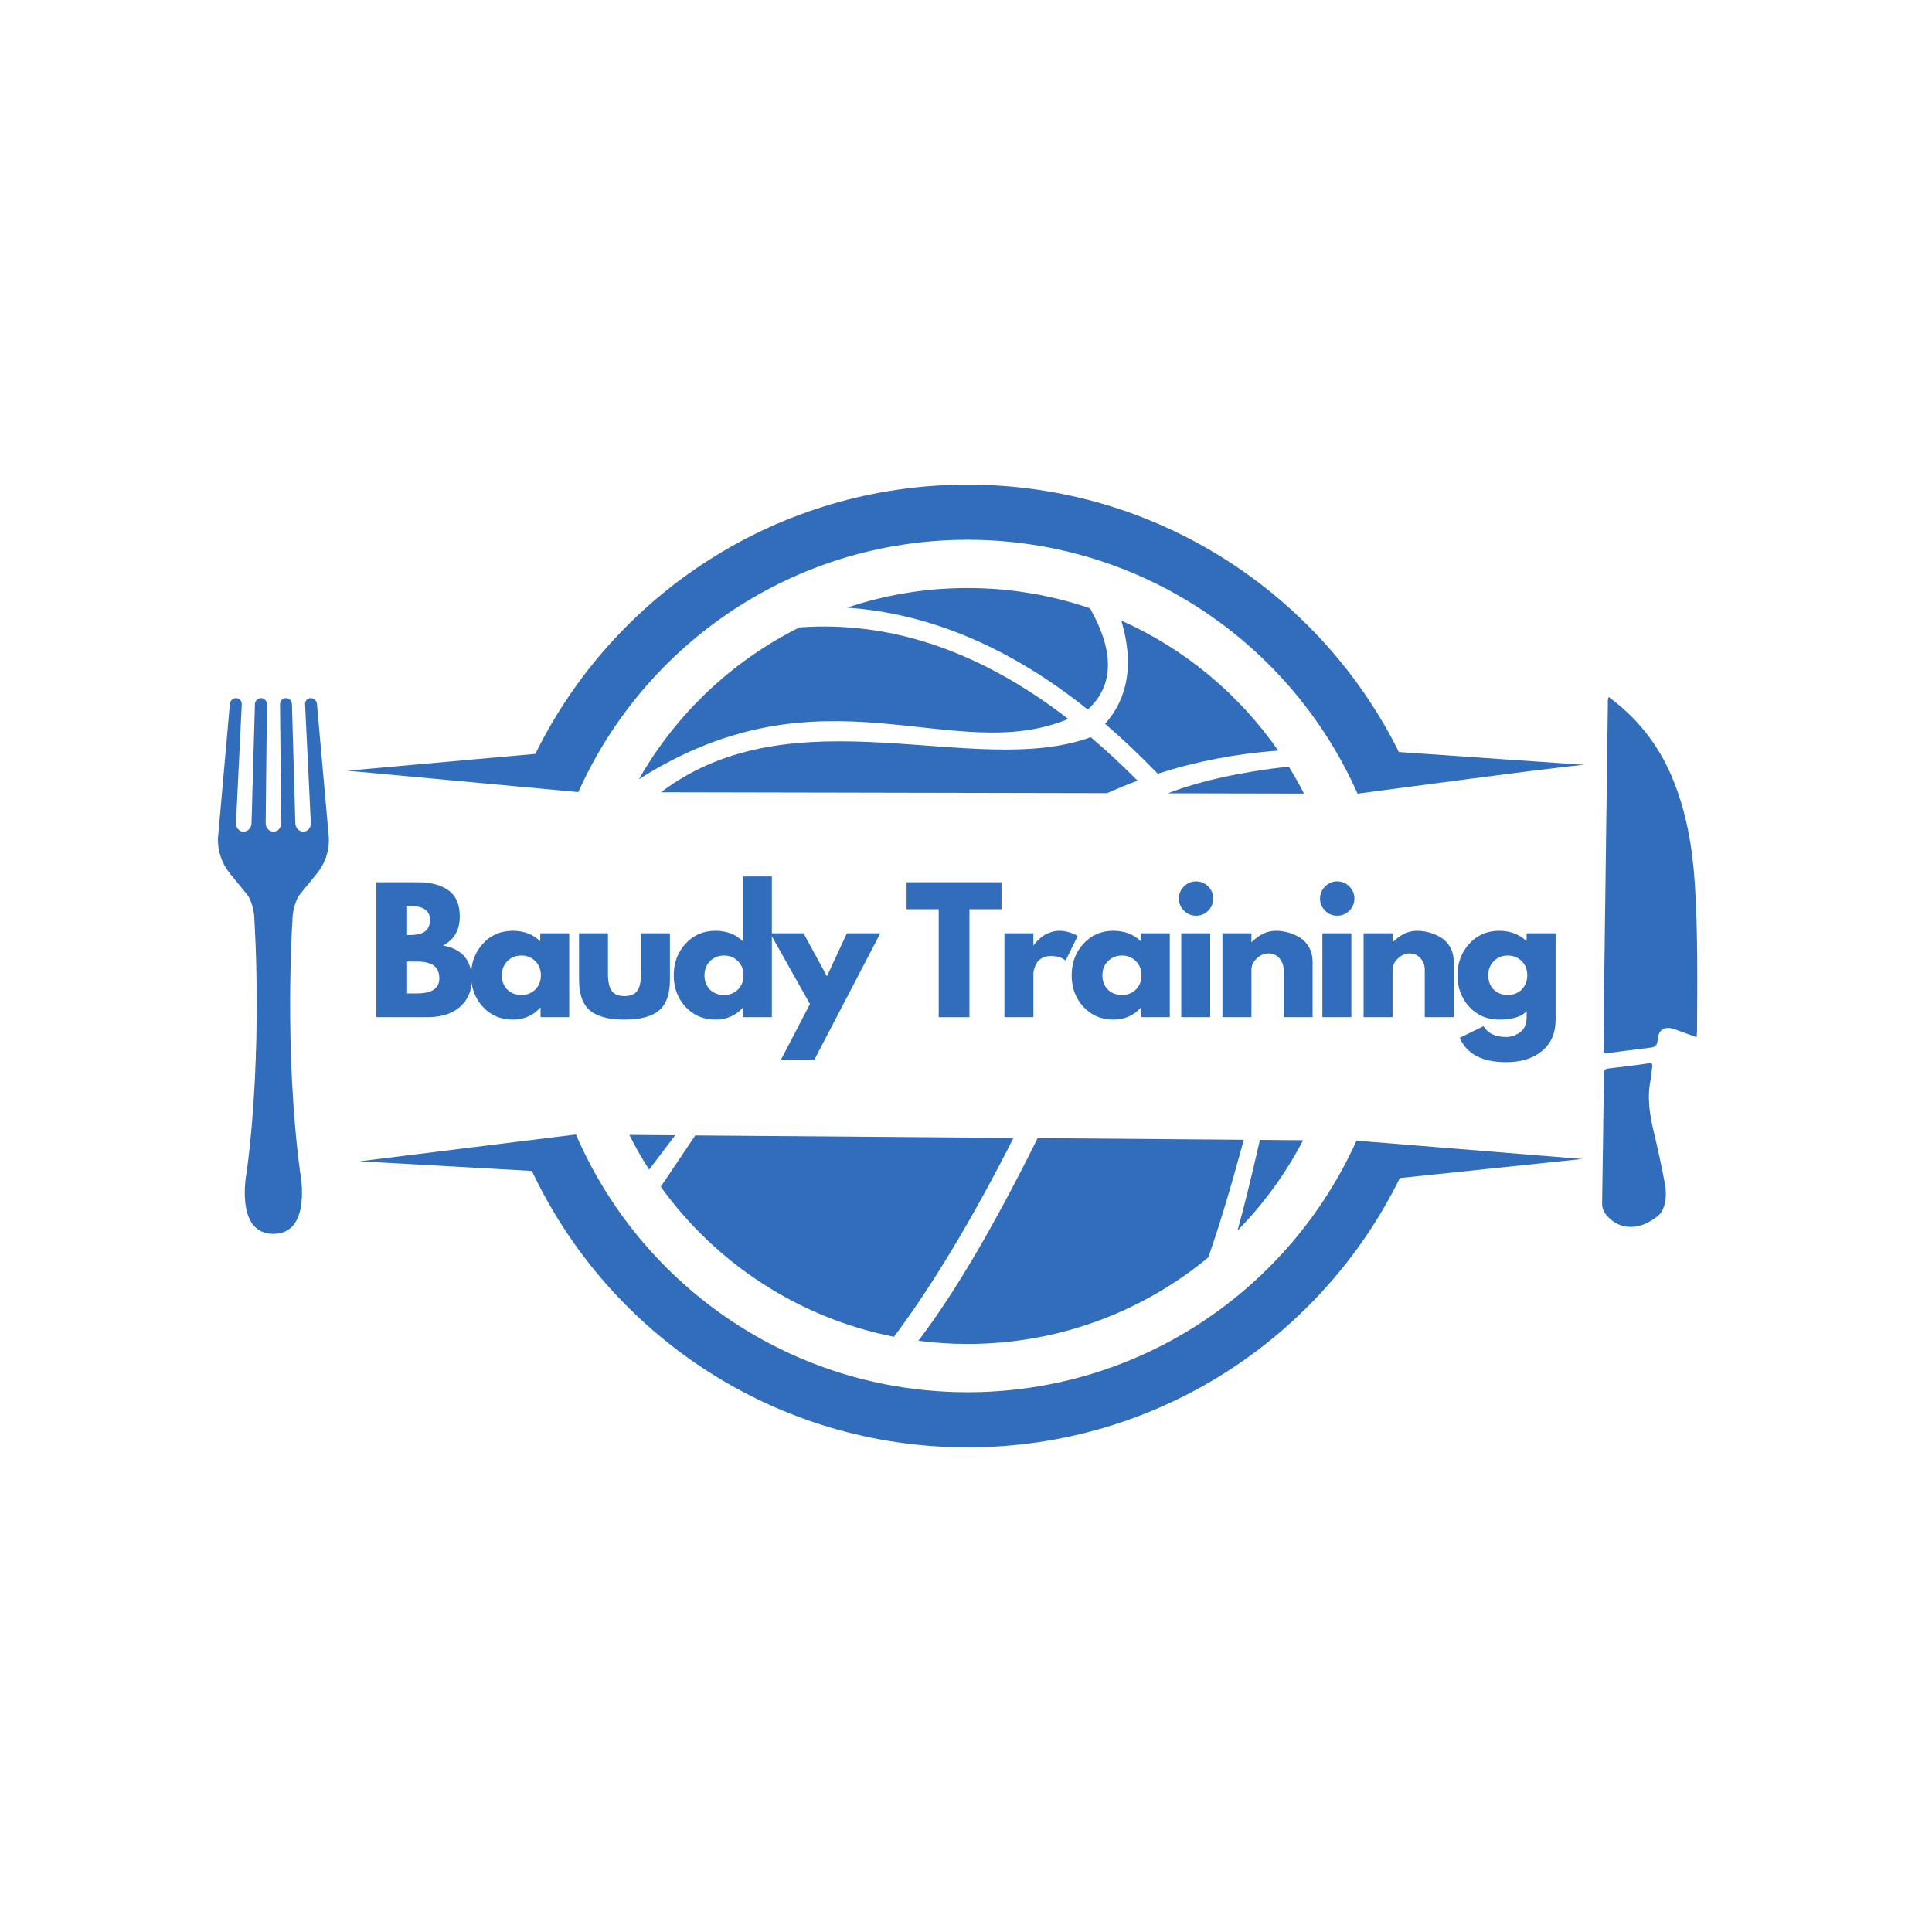
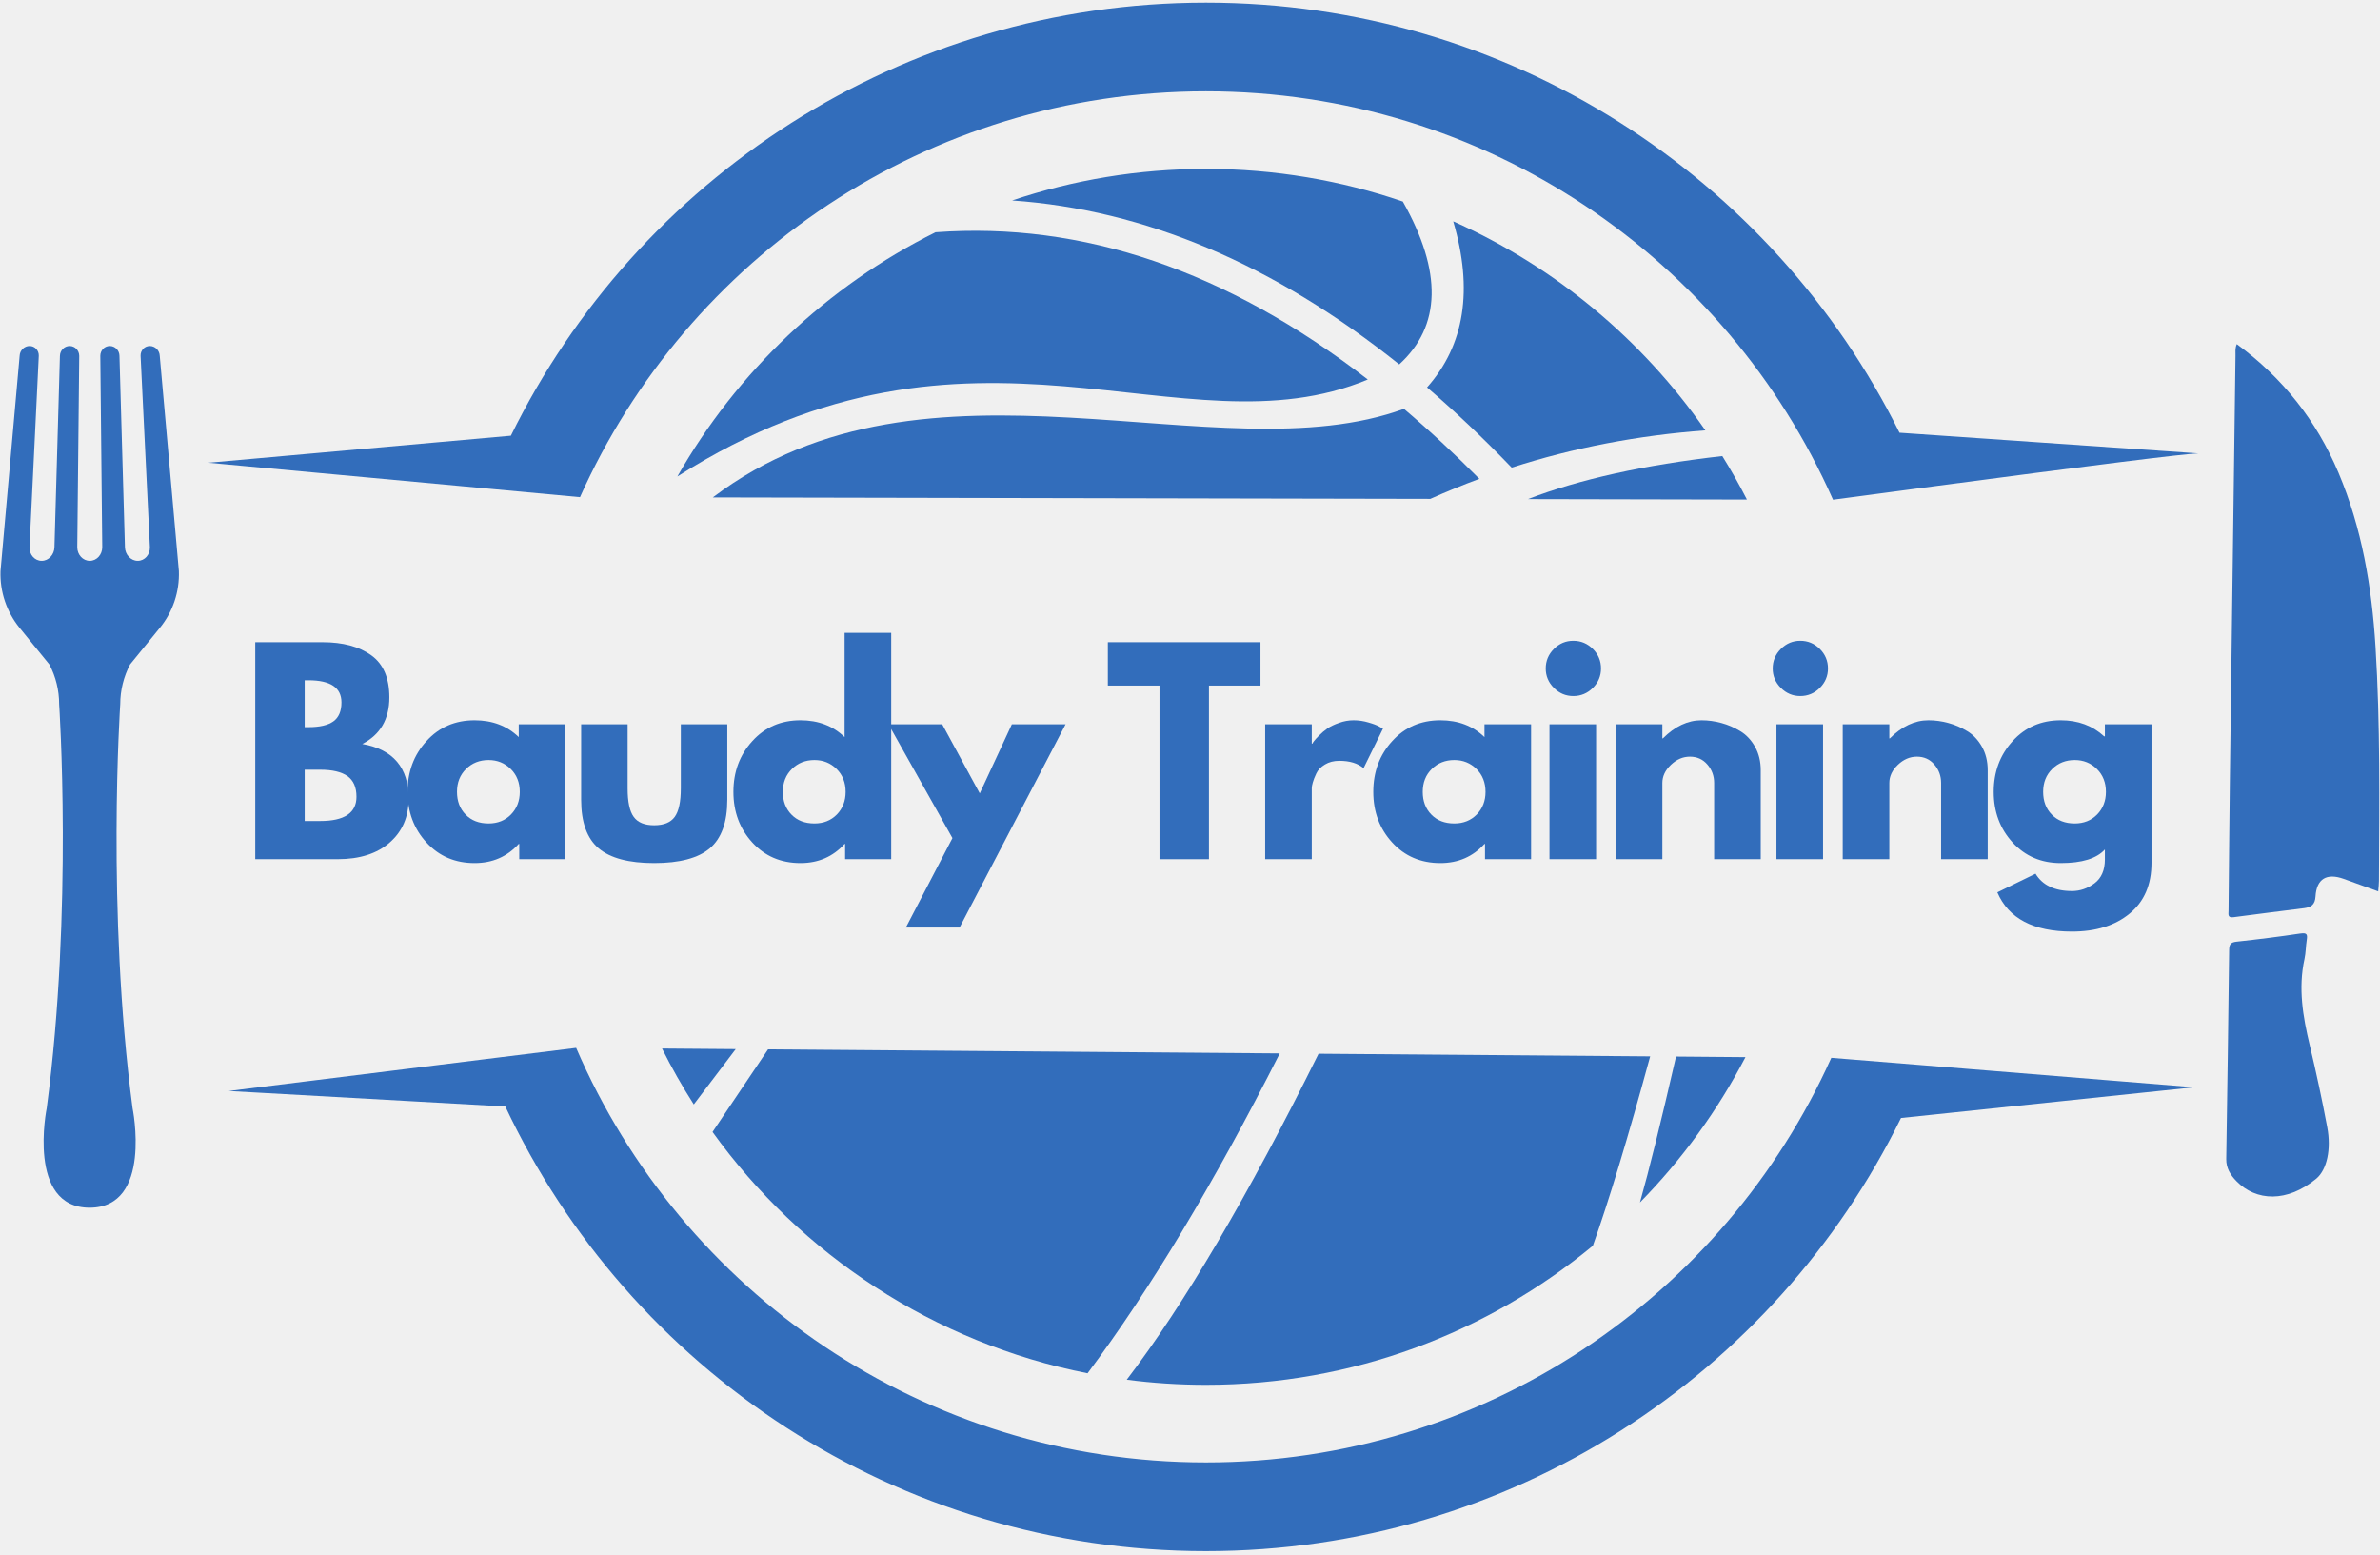
- <svg xmlns="http://www.w3.org/2000/svg" width="500" zoomAndPan="magnify" viewBox="0 0 375 375" height="500" preserveAspectRatio="xMidYMid meet" version="1.0">
-   <defs>
-     <g />
-     <clipPath id="ee3ea23005">
-       <path d="M 69.645 220 L 307.328 220 L 307.328 280.816 L 69.645 280.816 Z M 69.645 220 " clip-rule="nonzero" />
-     </clipPath>
-     <clipPath id="36890a6551">
-       <path d="M 67.391 94.066 L 307.328 94.066 L 307.328 154.176 L 67.391 154.176 Z M 67.391 94.066 " clip-rule="nonzero" />
-     </clipPath>
-     <clipPath id="8c17ad9f3a">
-       <path d="M 42.219 135.492 L 63.969 135.492 L 63.969 239.742 L 42.219 239.742 Z M 42.219 135.492 " clip-rule="nonzero" />
-     </clipPath>
-     <clipPath id="8111c33d7c">
-       <path d="M 311 135 L 330 135 L 330 205 L 311 205 Z M 311 135 " clip-rule="nonzero" />
-     </clipPath>
-     <clipPath id="01eb0bc50f">
-       <path d="M 262.688 175.336 L 313.426 134.312 L 366.715 200.211 L 315.977 241.238 Z M 262.688 175.336 " clip-rule="nonzero" />
-     </clipPath>
-     <clipPath id="4b83195e87">
-       <path d="M 262.688 175.336 L 313.426 134.312 L 366.715 200.211 L 315.977 241.238 Z M 262.688 175.336 " clip-rule="nonzero" />
-     </clipPath>
-     <clipPath id="215af7f988">
-       <path d="M 310 206 L 324 206 L 324 239 L 310 239 Z M 310 206 " clip-rule="nonzero" />
-     </clipPath>
-     <clipPath id="b1942b0403">
-       <path d="M 262.688 175.336 L 313.426 134.312 L 366.715 200.211 L 315.977 241.238 Z M 262.688 175.336 " clip-rule="nonzero" />
-     </clipPath>
-     <clipPath id="1434d0b5d9">
-       <path d="M 262.688 175.336 L 313.426 134.312 L 366.715 200.211 L 315.977 241.238 Z M 262.688 175.336 " clip-rule="nonzero" />
-     </clipPath>
-   </defs>
-   <rect x="-37.5" width="450" fill="#ffffff" y="-37.5" height="450" fill-opacity="1" />
-   <rect x="-37.5" width="450" fill="#ffffff" y="-37.5" height="450" fill-opacity="1" />
-   <g fill="#326dbb" fill-opacity="1">
-     <g transform="translate(71.1477, 197.4336)">
+ <svg xmlns="http://www.w3.org/2000/svg" width="100%" height="100%" viewBox="0 0 1596 1042" version="1.1" xml:space="preserve" style="fill-rule:evenodd;clip-rule:evenodd;stroke-linejoin:round;stroke-miterlimit:2;">
+   <g>
+     <g>
      <g>
-         <path d="M 1.906 -26.188 L 10.031 -26.188 C 12.488 -26.188 14.445 -25.66 15.906 -24.609 C 17.363 -23.566 18.094 -21.875 18.094 -19.531 C 18.094 -16.906 17.004 -15.031 14.828 -13.906 C 18.555 -13.25 20.422 -11.047 20.422 -7.297 C 20.422 -5.098 19.656 -3.332 18.125 -2 C 16.602 -0.664 14.508 0 11.844 0 L 1.906 0 Z M 7.875 -15.938 L 8.344 -15.938 C 9.676 -15.938 10.672 -16.164 11.328 -16.625 C 11.984 -17.094 12.312 -17.859 12.312 -18.922 C 12.312 -20.703 10.988 -21.594 8.344 -21.594 L 7.875 -21.594 Z M 7.875 -4.609 L 9.75 -4.609 C 12.664 -4.609 14.125 -5.582 14.125 -7.531 C 14.125 -8.688 13.758 -9.52 13.031 -10.031 C 12.301 -10.539 11.207 -10.797 9.75 -10.797 L 7.875 -10.797 Z M 7.875 -4.609 " />
+         <path d="M171.166,430.534l45.139,0c13.65,0 24.522,2.93 32.638,8.767c8.095,5.795 12.153,15.191 12.153,28.212c0,14.584 -6.054,25 -18.142,31.25c20.703,3.646 31.076,15.886 31.076,36.719c0,12.218 -4.253,22.027 -12.76,29.427c-8.464,7.422 -20.096,11.111 -34.896,11.111l-55.208,0l-0,-145.486Zm33.159,56.944l2.605,0c7.4,0 12.934,-1.258 16.579,-3.819c3.646,-2.604 5.469,-6.858 5.469,-12.76c0,-9.896 -7.357,-14.844 -22.048,-14.844l-2.605,-0l0,31.423Zm0,62.934l10.417,0c16.189,0 24.306,-5.403 24.306,-16.232c-0,-6.424 -2.04,-11.046 -6.077,-13.889c-4.058,-2.821 -10.134,-4.254 -18.229,-4.254l-10.417,0l0,34.375Z" style="fill:#326dbb;fill-rule:nonzero;" />
      </g>
    </g>
-   </g>
-   <g fill="#326dbb" fill-opacity="1">
-     <g transform="translate(90.70319, 197.4336)">
+     <g>
      <g>
-         <path d="M 3.016 -2.016 C 1.492 -3.68 0.734 -5.719 0.734 -8.125 C 0.734 -10.539 1.492 -12.582 3.016 -14.25 C 4.535 -15.926 6.473 -16.766 8.828 -16.766 C 10.984 -16.766 12.758 -16.086 14.156 -14.734 L 14.156 -16.281 L 19.781 -16.281 L 19.781 0 L 14.219 0 L 14.219 -1.844 L 14.156 -1.844 C 12.758 -0.301 10.984 0.469 8.828 0.469 C 6.473 0.469 4.535 -0.359 3.016 -2.016 Z M 7.797 -10.891 C 7.066 -10.172 6.703 -9.25 6.703 -8.125 C 6.703 -7 7.051 -6.082 7.75 -5.375 C 8.445 -4.664 9.367 -4.312 10.516 -4.312 C 11.609 -4.312 12.508 -4.672 13.219 -5.391 C 13.926 -6.117 14.281 -7.031 14.281 -8.125 C 14.281 -9.25 13.914 -10.172 13.188 -10.891 C 12.457 -11.609 11.566 -11.969 10.516 -11.969 C 9.43 -11.969 8.523 -11.609 7.797 -10.891 Z M 7.797 -10.891 " />
+         <path d="M285.97,564.822c-8.463,-9.245 -12.673,-20.573 -12.673,-33.941c-0,-13.411 4.21,-24.761 12.673,-34.028c8.442,-9.309 19.206,-13.975 32.292,-13.975c11.979,-0 21.832,3.776 29.601,11.284l-0,-8.593l31.25,-0l-0,90.451l-30.903,0l0,-10.243l-0.347,0c-7.769,8.572 -17.622,12.847 -29.601,12.847c-13.086,0 -23.85,-4.6 -32.292,-13.802Zm26.563,-49.305c-4.058,3.993 -6.076,9.114 -6.076,15.364c-0,6.25 1.931,11.35 5.816,15.278c3.862,3.95 8.984,5.903 15.364,5.903c6.076,-0 11.068,-1.997 15.017,-5.99c3.928,-4.036 5.903,-9.114 5.903,-15.191c0,-6.25 -2.04,-11.371 -6.076,-15.364c-4.058,-3.993 -9.006,-5.99 -14.844,-5.99c-6.033,0 -11.068,1.997 -15.104,5.99Z" style="fill:#326dbb;fill-rule:nonzero;" />
      </g>
    </g>
-   </g>
-   <g fill="#326dbb" fill-opacity="1">
-     <g transform="translate(110.7984, 197.4336)">
+     <g>
      <g>
-         <path d="M 7.203 -16.281 L 7.203 -8.547 C 7.203 -6.93 7.445 -5.785 7.938 -5.109 C 8.426 -4.43 9.25 -4.094 10.406 -4.094 C 11.57 -4.094 12.398 -4.43 12.891 -5.109 C 13.379 -5.785 13.625 -6.93 13.625 -8.547 L 13.625 -16.281 L 19.234 -16.281 L 19.234 -7.172 C 19.234 -4.461 18.531 -2.508 17.125 -1.312 C 15.719 -0.125 13.477 0.469 10.406 0.469 C 7.344 0.469 5.109 -0.125 3.703 -1.312 C 2.297 -2.508 1.594 -4.461 1.594 -7.172 L 1.594 -16.281 Z M 7.203 -16.281 " />
+         <path d="M420.874,485.569l0,42.968c0,8.985 1.346,15.343 4.08,19.098c2.713,3.776 7.292,5.642 13.715,5.642c6.467,0 11.068,-1.866 13.802,-5.642c2.713,-3.755 4.08,-10.113 4.08,-19.098l0,-42.968l31.163,-0l0,50.607c0,15.061 -3.906,25.912 -11.718,32.552c-7.813,6.598 -20.269,9.896 -37.327,9.896c-17.014,0 -29.427,-3.298 -37.239,-9.896c-7.813,-6.64 -11.719,-17.491 -11.719,-32.552l-0,-50.607l31.163,-0Z" style="fill:#326dbb;fill-rule:nonzero;" />
      </g>
    </g>
-   </g>
-   <g fill="#326dbb" fill-opacity="1">
-     <g transform="translate(130.0364, 197.4336)">
+     <g>
      <g>
-         <path d="M 3.016 -2.016 C 1.492 -3.68 0.734 -5.719 0.734 -8.125 C 0.734 -10.539 1.492 -12.582 3.016 -14.25 C 4.535 -15.926 6.473 -16.766 8.828 -16.766 C 10.984 -16.766 12.758 -16.086 14.156 -14.734 L 14.156 -27.312 L 19.781 -27.312 L 19.781 0 L 14.219 0 L 14.219 -1.844 L 14.156 -1.844 C 12.758 -0.301 10.984 0.469 8.828 0.469 C 6.473 0.469 4.535 -0.359 3.016 -2.016 Z M 7.797 -10.891 C 7.066 -10.172 6.703 -9.25 6.703 -8.125 C 6.703 -7 7.051 -6.082 7.75 -5.375 C 8.445 -4.664 9.367 -4.312 10.516 -4.312 C 11.609 -4.312 12.508 -4.672 13.219 -5.391 C 13.926 -6.117 14.281 -7.031 14.281 -8.125 C 14.281 -9.25 13.914 -10.172 13.188 -10.891 C 12.457 -11.609 11.566 -11.969 10.516 -11.969 C 9.43 -11.969 8.523 -11.609 7.797 -10.891 Z M 7.797 -10.891 " />
+         <path d="M504.488,564.822c-8.463,-9.245 -12.673,-20.573 -12.673,-33.941c-0,-13.411 4.21,-24.761 12.673,-34.028c8.442,-9.309 19.206,-13.975 32.292,-13.975c11.979,-0 21.831,3.776 29.601,11.284l-0,-69.878l31.25,0l-0,151.736l-30.903,0l-0,-10.243l-0.347,0c-7.77,8.572 -17.622,12.847 -29.601,12.847c-13.086,0 -23.85,-4.6 -32.292,-13.802Zm26.563,-49.305c-4.058,3.993 -6.077,9.114 -6.077,15.364c0,6.25 1.932,11.35 5.816,15.278c3.863,3.95 8.985,5.903 15.365,5.903c6.076,-0 11.068,-1.997 15.017,-5.99c3.928,-4.036 5.903,-9.114 5.903,-15.191c0,-6.25 -2.04,-11.371 -6.076,-15.364c-4.059,-3.993 -9.006,-5.99 -14.844,-5.99c-6.033,0 -11.068,1.997 -15.104,5.99Z" style="fill:#326dbb;fill-rule:nonzero;" />
      </g>
    </g>
-   </g>
-   <g fill="#326dbb" fill-opacity="1">
-     <g transform="translate(150.1316, 197.4336)">
+     <g>
      <g>
-         <path d="M 14.25 -16.281 L 20.734 -16.281 L 7.938 8.25 L 1.453 8.25 L 7.078 -2.547 L -0.641 -16.281 L 5.844 -16.281 L 10.375 -7.938 Z M 14.25 -16.281 " />
+         <path d="M678.541,485.569l36.025,-0l-71.094,136.284l-36.024,0l31.25,-59.982l-42.882,-76.302l36.024,-0l25.174,46.354l21.527,-46.354Z" style="fill:#326dbb;fill-rule:nonzero;" />
      </g>
    </g>
-   </g>
-   <g fill="#326dbb" fill-opacity="1">
-     <g transform="translate(168.6394, 197.4336)">
-       <g />
-     </g>
-   </g>
-   <g fill="#326dbb" fill-opacity="1">
-     <g transform="translate(175.7187, 197.4336)">
+     <g>
      <g>
-         <path d="M 0.25 -20.953 L 0.25 -26.188 L 18.672 -26.188 L 18.672 -20.953 L 12.453 -20.953 L 12.453 0 L 6.484 0 L 6.484 -20.953 Z M 0.25 -20.953 " />
+         <path d="M742.914,459.614l0,-29.08l102.344,0l0,29.08l-34.549,-0l0,116.406l-33.159,0l-0,-116.406l-34.636,-0Z" style="fill:#326dbb;fill-rule:nonzero;" />
      </g>
    </g>
-   </g>
-   <g fill="#326dbb" fill-opacity="1">
-     <g transform="translate(193.052, 197.4336)">
+     <g>
      <g>
-         <path d="M 1.906 0 L 1.906 -16.281 L 7.531 -16.281 L 7.531 -13.938 L 7.594 -13.938 C 7.633 -14.02 7.703 -14.125 7.797 -14.25 C 7.891 -14.383 8.094 -14.609 8.406 -14.922 C 8.727 -15.242 9.066 -15.531 9.422 -15.781 C 9.785 -16.031 10.254 -16.254 10.828 -16.453 C 11.398 -16.66 11.984 -16.766 12.578 -16.766 C 13.191 -16.766 13.789 -16.676 14.375 -16.5 C 14.969 -16.332 15.406 -16.164 15.688 -16 L 16.125 -15.75 L 13.781 -10.984 C 13.082 -11.578 12.109 -11.875 10.859 -11.875 C 10.18 -11.875 9.598 -11.723 9.109 -11.422 C 8.617 -11.129 8.273 -10.77 8.078 -10.344 C 7.879 -9.926 7.738 -9.566 7.656 -9.266 C 7.57 -8.973 7.531 -8.742 7.531 -8.578 L 7.531 0 Z M 1.906 0 " />
+         <path d="M848.412,576.02l-0,-90.451l31.25,-0l-0,13.021l0.347,-0c0.217,-0.456 0.607,-1.042 1.128,-1.737c0.521,-0.737 1.65,-1.996 3.386,-3.732c1.779,-1.78 3.667,-3.386 5.642,-4.774c2.018,-1.389 4.622,-2.626 7.813,-3.733c3.168,-1.15 6.423,-1.736 9.722,-1.736c3.407,-0 6.727,0.499 9.982,1.475c3.299,0.934 5.73,1.867 7.292,2.778l2.431,1.389l-13.021,26.476c-3.885,-3.299 -9.288,-4.948 -16.233,-4.948c-3.776,-0 -7.009,0.846 -9.722,2.517c-2.734,1.628 -4.644,3.624 -5.729,5.99c-1.107,2.322 -1.888,4.318 -2.344,5.989c-0.477,1.628 -0.694,2.908 -0.694,3.82l-0,47.656l-31.25,0Z" style="fill:#326dbb;fill-rule:nonzero;" />
      </g>
    </g>
-   </g>
-   <g fill="#326dbb" fill-opacity="1">
-     <g transform="translate(207.2741, 197.4336)">
+     <g>
      <g>
-         <path d="M 3.016 -2.016 C 1.492 -3.68 0.734 -5.719 0.734 -8.125 C 0.734 -10.539 1.492 -12.582 3.016 -14.25 C 4.535 -15.926 6.473 -16.766 8.828 -16.766 C 10.984 -16.766 12.758 -16.086 14.156 -14.734 L 14.156 -16.281 L 19.781 -16.281 L 19.781 0 L 14.219 0 L 14.219 -1.844 L 14.156 -1.844 C 12.758 -0.301 10.984 0.469 8.828 0.469 C 6.473 0.469 4.535 -0.359 3.016 -2.016 Z M 7.797 -10.891 C 7.066 -10.172 6.703 -9.25 6.703 -8.125 C 6.703 -7 7.051 -6.082 7.75 -5.375 C 8.445 -4.664 9.367 -4.312 10.516 -4.312 C 11.609 -4.312 12.508 -4.672 13.219 -5.391 C 13.926 -6.117 14.281 -7.031 14.281 -8.125 C 14.281 -9.25 13.914 -10.172 13.188 -10.891 C 12.457 -11.609 11.566 -11.969 10.516 -11.969 C 9.43 -11.969 8.523 -11.609 7.797 -10.891 Z M 7.797 -10.891 " />
+         <path d="M933.587,564.822c-8.464,-9.245 -12.674,-20.573 -12.674,-33.941c0,-13.411 4.21,-24.761 12.674,-34.028c8.442,-9.309 19.205,-13.975 32.291,-13.975c11.98,-0 21.832,3.776 29.601,11.284l0,-8.593l31.25,-0l0,90.451l-30.903,0l0,-10.243l-0.347,0c-7.769,8.572 -17.621,12.847 -29.601,12.847c-13.086,0 -23.849,-4.6 -32.291,-13.802Zm26.562,-49.305c-4.058,3.993 -6.076,9.114 -6.076,15.364c-0,6.25 1.931,11.35 5.816,15.278c3.863,3.95 8.984,5.903 15.364,5.903c6.077,-0 11.068,-1.997 15.018,-5.99c3.928,-4.036 5.902,-9.114 5.902,-15.191c0,-6.25 -2.039,-11.371 -6.076,-15.364c-4.058,-3.993 -9.006,-5.99 -14.844,-5.99c-6.033,0 -11.067,1.997 -15.104,5.99Z" style="fill:#326dbb;fill-rule:nonzero;" />
      </g>
    </g>
-   </g>
-   <g fill="#326dbb" fill-opacity="1">
-     <g transform="translate(227.3693, 197.4336)">
+     <g>
      <g>
-         <path d="M 2.438 -25.375 C 3.094 -26.031 3.875 -26.359 4.781 -26.359 C 5.695 -26.359 6.484 -26.031 7.141 -25.375 C 7.797 -24.719 8.125 -23.93 8.125 -23.016 C 8.125 -22.109 7.797 -21.328 7.141 -20.672 C 6.484 -20.016 5.695 -19.688 4.781 -19.688 C 3.875 -19.688 3.094 -20.016 2.438 -20.672 C 1.781 -21.328 1.453 -22.109 1.453 -23.016 C 1.453 -23.93 1.781 -24.719 2.438 -25.375 Z M 1.906 -16.281 L 1.906 0 L 7.531 0 L 7.531 -16.281 Z M 1.906 -16.281 " />
+         <path d="M1042.02,435.048c3.646,-3.646 7.986,-5.469 13.021,-5.469c5.078,0 9.461,1.823 13.107,5.469c3.646,3.646 5.469,8.029 5.469,13.108c-0,5.034 -1.823,9.375 -5.469,13.02c-3.646,3.646 -8.029,5.469 -13.107,5.469c-5.035,0 -9.375,-1.823 -13.021,-5.469c-3.646,-3.645 -5.469,-7.986 -5.469,-13.02c0,-5.079 1.823,-9.462 5.469,-13.108Zm-2.952,50.521l0,90.451l31.25,0l0,-90.451l-31.25,-0Z" style="fill:#326dbb;fill-rule:nonzero;" />
      </g>
    </g>
-   </g>
-   <g fill="#326dbb" fill-opacity="1">
-     <g transform="translate(235.3692, 197.4336)">
+     <g>
      <g>
-         <path d="M 1.906 0 L 1.906 -16.281 L 7.531 -16.281 L 7.531 -14.578 L 7.594 -14.578 C 9.051 -16.035 10.602 -16.766 12.25 -16.766 C 13.062 -16.766 13.863 -16.656 14.656 -16.438 C 15.445 -16.227 16.207 -15.898 16.938 -15.453 C 17.664 -15.016 18.258 -14.383 18.719 -13.562 C 19.176 -12.75 19.406 -11.805 19.406 -10.734 L 19.406 0 L 13.781 0 L 13.781 -9.203 C 13.781 -10.055 13.508 -10.797 12.969 -11.422 C 12.426 -12.055 11.723 -12.375 10.859 -12.375 C 10.016 -12.375 9.25 -12.047 8.562 -11.391 C 7.875 -10.734 7.531 -10.004 7.531 -9.203 L 7.531 0 Z M 1.906 0 " />
+         <path d="M1083.51,576.02l0,-90.451l31.25,-0l0,9.462l0.348,-0c8.094,-8.095 16.71,-12.153 25.868,-12.153c4.514,-0 8.962,0.607 13.368,1.823c4.383,1.172 8.615,2.994 12.673,5.468c4.037,2.431 7.335,5.947 9.896,10.504c2.539,4.514 3.82,9.766 3.82,15.712l-0,59.635l-31.25,0l-0,-51.128c-0,-4.731 -1.52,-8.855 -4.514,-12.327c-3.017,-3.515 -6.923,-5.295 -11.719,-5.295c-4.688,0 -8.941,1.823 -12.76,5.469c-3.82,3.646 -5.73,7.704 -5.73,12.153l0,51.128l-31.25,0Z" style="fill:#326dbb;fill-rule:nonzero;" />
      </g>
    </g>
-   </g>
-   <g fill="#326dbb" fill-opacity="1">
-     <g transform="translate(254.766, 197.4336)">
+     <g>
      <g>
-         <path d="M 2.438 -25.375 C 3.094 -26.031 3.875 -26.359 4.781 -26.359 C 5.695 -26.359 6.484 -26.031 7.141 -25.375 C 7.797 -24.719 8.125 -23.93 8.125 -23.016 C 8.125 -22.109 7.797 -21.328 7.141 -20.672 C 6.484 -20.016 5.695 -19.688 4.781 -19.688 C 3.875 -19.688 3.094 -20.016 2.438 -20.672 C 1.781 -21.328 1.453 -22.109 1.453 -23.016 C 1.453 -23.93 1.781 -24.719 2.438 -25.375 Z M 1.906 -16.281 L 1.906 0 L 7.531 0 L 7.531 -16.281 Z M 1.906 -16.281 " />
+         <path d="M1194.22,435.048c3.645,-3.646 7.986,-5.469 13.02,-5.469c5.078,0 9.462,1.823 13.108,5.469c3.646,3.646 5.469,8.029 5.469,13.108c-0,5.034 -1.823,9.375 -5.469,13.02c-3.646,3.646 -8.03,5.469 -13.108,5.469c-5.034,0 -9.375,-1.823 -13.02,-5.469c-3.646,-3.645 -5.469,-7.986 -5.469,-13.02c-0,-5.079 1.823,-9.462 5.469,-13.108Zm-2.952,50.521l0,90.451l31.25,0l0,-90.451l-31.25,-0Z" style="fill:#326dbb;fill-rule:nonzero;" />
      </g>
    </g>
-   </g>
-   <g fill="#326dbb" fill-opacity="1">
-     <g transform="translate(262.7659, 197.4336)">
+     <g>
      <g>
-         <path d="M 1.906 0 L 1.906 -16.281 L 7.531 -16.281 L 7.531 -14.578 L 7.594 -14.578 C 9.051 -16.035 10.602 -16.766 12.25 -16.766 C 13.062 -16.766 13.863 -16.656 14.656 -16.438 C 15.445 -16.227 16.207 -15.898 16.938 -15.453 C 17.664 -15.016 18.258 -14.383 18.719 -13.562 C 19.176 -12.75 19.406 -11.805 19.406 -10.734 L 19.406 0 L 13.781 0 L 13.781 -9.203 C 13.781 -10.055 13.508 -10.797 12.969 -11.422 C 12.426 -12.055 11.723 -12.375 10.859 -12.375 C 10.016 -12.375 9.25 -12.047 8.562 -11.391 C 7.875 -10.734 7.531 -10.004 7.531 -9.203 L 7.531 0 Z M 1.906 0 " />
+         <path d="M1235.71,576.02l0,-90.451l31.25,-0l0,9.462l0.347,-0c8.095,-8.095 16.71,-12.153 25.868,-12.153c4.514,-0 8.963,0.607 13.368,1.823c4.384,1.172 8.616,2.994 12.674,5.468c4.036,2.431 7.335,5.947 9.896,10.504c2.539,4.514 3.819,9.766 3.819,15.712l0,59.635l-31.25,0l0,-51.128c0,-4.731 -1.519,-8.855 -4.514,-12.327c-3.016,-3.515 -6.922,-5.295 -11.718,-5.295c-4.688,0 -8.941,1.823 -12.761,5.469c-3.819,3.646 -5.729,7.704 -5.729,12.153l0,51.128l-31.25,0Z" style="fill:#326dbb;fill-rule:nonzero;" />
      </g>
    </g>
-   </g>
-   <g fill="#326dbb" fill-opacity="1">
-     <g transform="translate(282.1626, 197.4336)">
+     <g>
      <g>
-         <path d="M 1.172 4 L 5.781 1.75 C 6.625 3.145 8.094 3.844 10.188 3.844 C 11.164 3.844 12.07 3.531 12.906 2.906 C 13.738 2.281 14.156 1.32 14.156 0.031 L 14.156 -1.172 C 13.164 -0.078 11.391 0.469 8.828 0.469 C 6.473 0.469 4.535 -0.359 3.016 -2.016 C 1.492 -3.68 0.734 -5.719 0.734 -8.125 C 0.734 -10.539 1.492 -12.582 3.016 -14.25 C 4.535 -15.926 6.473 -16.766 8.828 -16.766 C 10.922 -16.766 12.664 -16.117 14.062 -14.828 L 14.156 -14.828 L 14.156 -16.281 L 19.781 -16.281 L 19.781 0.438 C 19.781 3.082 18.898 5.125 17.141 6.562 C 15.391 8.008 13.07 8.734 10.188 8.734 C 5.531 8.734 2.523 7.156 1.172 4 Z M 7.797 -10.891 C 7.066 -10.172 6.703 -9.25 6.703 -8.125 C 6.703 -7 7.051 -6.082 7.75 -5.375 C 8.445 -4.664 9.367 -4.312 10.516 -4.312 C 11.609 -4.312 12.508 -4.672 13.219 -5.391 C 13.926 -6.117 14.281 -7.031 14.281 -8.125 C 14.281 -9.25 13.914 -10.172 13.188 -10.891 C 12.457 -11.609 11.566 -11.969 10.516 -11.969 C 9.43 -11.969 8.523 -11.609 7.797 -10.891 Z M 7.797 -10.891 " />
+         <path d="M1339.39,598.242l25.608,-12.5c4.687,7.748 12.847,11.632 24.479,11.632c5.425,0 10.46,-1.736 15.104,-5.208c4.622,-3.472 6.944,-8.811 6.944,-15.972l0,-6.684c-5.512,6.076 -15.364,9.114 -29.6,9.114c-13.086,0 -23.85,-4.6 -32.292,-13.802c-8.463,-9.245 -12.674,-20.573 -12.674,-33.941c0,-13.411 4.211,-24.761 12.674,-34.028c8.442,-9.309 19.206,-13.975 32.292,-13.975c11.632,-0 21.31,3.602 29.08,10.764l0.52,-0l0,-8.073l31.25,-0l0,92.882c0,14.692 -4.904,26.041 -14.67,34.027c-9.722,8.03 -22.613,12.066 -38.628,12.066c-25.868,0 -42.578,-8.767 -50.087,-26.302Zm36.806,-82.725c-4.059,3.993 -6.077,9.114 -6.077,15.364c0,6.25 1.932,11.35 5.816,15.278c3.863,3.95 8.985,5.903 15.365,5.903c6.076,-0 11.067,-1.997 15.017,-5.99c3.928,-4.036 5.903,-9.114 5.903,-15.191c-0,-6.25 -2.04,-11.371 -6.077,-15.364c-4.058,-3.993 -9.006,-5.99 -14.843,-5.99c-6.033,0 -11.068,1.997 -15.104,5.99Z" style="fill:#326dbb;fill-rule:nonzero;" />
      </g>
    </g>
-   </g>
-   <g fill="#326dbb" fill-opacity="1">
-     <g transform="translate(302.2649, 197.4336)">
-       <g />
-     </g>
-   </g>
-   <path fill="#326dbb" d="M 134.953 220.383 L 128.25 230.352 C 138.914 245.148 154.961 255.809 173.52 259.473 C 181.016 249.453 188.75 236.586 196.719 220.871 L 134.953 220.383 " fill-opacity="1" fill-rule="evenodd" />
-   <path fill="#326dbb" d="M 125.988 227.027 L 131.051 220.352 L 122.156 220.281 C 123.316 222.605 124.598 224.855 125.988 227.027 " fill-opacity="1" fill-rule="evenodd" />
-   <path fill="#326dbb" d="M 201.402 220.91 C 192.883 238.086 185.164 251.199 178.25 260.246 C 181.379 260.656 184.57 260.863 187.805 260.863 C 205.551 260.863 221.824 254.562 234.512 244.082 C 236.43 238.711 238.738 231.094 241.43 221.227 L 201.402 220.91 " fill-opacity="1" fill-rule="evenodd" />
-   <path fill="#326dbb" d="M 244.551 221.25 C 242.75 229.094 241.297 234.961 240.195 238.859 C 245.258 233.695 249.562 227.789 252.93 221.32 L 244.551 221.25 " fill-opacity="1" fill-rule="evenodd" />
-   <g clip-path="url(#ee3ea23005)">
-     <path fill="#326dbb" d="M 263.293 221.402 C 250.348 250.188 221.418 270.23 187.805 270.23 C 153.73 270.23 124.469 249.629 111.789 220.203 L 100.777 221.566 L 69.844 225.406 L 103.238 227.277 C 118.18 258.988 150.43 280.934 187.805 280.934 C 224.637 280.934 256.484 259.625 271.707 228.664 L 307.102 224.957 L 274.539 222.312 L 263.293 221.402 " fill-opacity="1" fill-rule="evenodd" />
-   </g>
-   <g clip-path="url(#36890a6551)">
-     <path fill="#326dbb" d="M 112.254 153.746 C 125.168 124.879 154.141 104.77 187.805 104.77 C 221.594 104.77 250.652 125.023 263.5 154.055 C 267.426 153.527 271.094 153.039 274.5 152.59 C 295.035 149.867 306.066 148.492 307.59 148.461 L 271.527 145.969 C 256.234 115.207 224.488 94.066 187.805 94.066 C 150.98 94.066 119.133 115.371 103.91 146.328 L 67.391 149.59 L 101.062 152.707 L 112.254 153.746 " fill-opacity="1" fill-rule="evenodd" />
-   </g>
-   <path fill="#326dbb" d="M 155.168 121.777 C 142.082 128.289 131.215 138.594 124.008 151.25 C 159.875 128.426 184.836 148.941 207.344 139.547 C 190.324 126.402 172.93 120.48 155.168 121.777 " fill-opacity="1" fill-rule="evenodd" />
-   <path fill="#326dbb" d="M 128.285 153.777 L 214.895 153.953 C 216.84 153.082 218.809 152.273 220.809 151.535 C 217.789 148.484 214.754 145.668 211.707 143.086 C 189.289 151.309 154.23 134.117 128.285 153.777 " fill-opacity="1" fill-rule="evenodd" />
-   <path fill="#326dbb" d="M 164.414 117.941 C 180.461 119.059 196.039 125.652 211.141 137.723 C 216.211 133.09 216.355 126.539 211.574 118.07 C 204.117 115.52 196.125 114.133 187.805 114.133 C 179.629 114.133 171.762 115.473 164.414 117.941 " fill-opacity="1" fill-rule="evenodd" />
-   <path fill="#326dbb" d="M 217.656 120.461 C 220.086 128.715 219.031 135.395 214.496 140.5 C 217.926 143.441 221.336 146.668 224.715 150.18 C 232.156 147.785 239.949 146.285 248.094 145.684 C 240.484 134.73 229.965 125.949 217.656 120.461 " fill-opacity="1" fill-rule="evenodd" />
-   <path fill="#326dbb" d="M 253.109 154.035 C 252.191 152.238 251.195 150.488 250.137 148.785 C 240.711 149.855 232.891 151.586 226.68 153.98 L 253.109 154.035 " fill-opacity="1" fill-rule="evenodd" />
-   <g clip-path="url(#8c17ad9f3a)">
-     <path fill="#326dbb" d="M 56.758 178.73 C 56.758 177.059 57.168 175.41 57.938 173.938 L 61.547 169.504 C 63.113 167.582 63.922 165.148 63.836 162.668 L 61.527 136.691 C 61.504 136.031 60.965 135.504 60.328 135.504 C 59.691 135.504 59.191 136.031 59.215 136.691 L 60.336 159.773 C 60.367 160.684 59.707 161.43 58.871 161.43 C 58.031 161.43 57.34 160.684 57.324 159.773 L 56.664 136.691 C 56.656 136.031 56.133 135.504 55.496 135.504 C 54.859 135.504 54.352 136.031 54.352 136.691 L 54.586 159.773 C 54.594 160.684 53.918 161.43 53.078 161.43 C 52.238 161.43 51.562 160.684 51.57 159.773 L 51.809 136.691 C 51.801 136.031 51.289 135.504 50.652 135.504 C 50.02 135.504 49.492 136.031 49.477 136.691 L 48.816 159.773 C 48.801 160.684 48.113 161.43 47.273 161.43 C 46.434 161.43 45.773 160.684 45.805 159.773 L 46.926 136.691 C 46.949 136.031 46.449 135.504 45.812 135.504 C 45.176 135.504 44.637 136.031 44.613 136.691 L 42.305 162.668 C 42.219 165.148 43.035 167.574 44.598 169.504 L 48.207 173.938 C 48.984 175.418 49.383 177.059 49.383 178.73 C 49.383 178.73 51.062 203.535 47.883 227.473 C 47.883 227.473 45.43 239.492 53.062 239.492 C 60.699 239.492 58.242 227.473 58.242 227.473 C 55.078 203.535 56.758 178.73 56.758 178.73 Z M 56.758 178.73 " fill-opacity="1" fill-rule="nonzero" />
-   </g>
-   <g clip-path="url(#8111c33d7c)">
-     <g clip-path="url(#01eb0bc50f)">
-       <g clip-path="url(#4b83195e87)">
-         <path fill="#326dbb" d="M 312.234 135.281 C 312.012 135.809 312.09 136.246 312.082 136.68 C 311.852 153.77 311.621 170.863 311.402 187.953 C 311.336 193.188 311.293 198.426 311.242 203.66 C 311.238 204.086 311.098 204.539 311.867 204.43 C 314.707 204.039 317.551 203.711 320.395 203.34 C 321.191 203.234 321.68 202.93 321.738 201.941 C 321.863 199.793 323.098 199.074 325.141 199.809 C 326.504 200.301 327.863 200.793 329.309 201.316 C 329.348 200.824 329.398 200.43 329.398 200.031 C 329.441 190.609 329.566 181.184 328.98 171.77 C 328.531 164.559 327.344 157.492 324.508 150.785 C 321.855 144.508 317.789 139.355 312.238 135.277 Z M 312.234 135.281 " fill-opacity="1" fill-rule="nonzero" />
+     <path d="M515.05,703.516l-37.24,55.382c59.245,82.204 148.394,141.428 251.498,161.783c41.645,-55.664 84.613,-127.148 128.884,-214.453l-343.142,-2.712" style="fill:#326dbb;" />
+     <path d="M465.245,740.43l28.125,-37.088l-49.414,-0.391c6.445,12.913 13.564,25.413 21.289,37.479" style="fill:#326dbb;" />
+     <path d="M884.212,706.445c-47.33,95.421 -90.212,168.273 -128.624,218.533c17.383,2.279 35.113,3.429 53.082,3.429c98.589,0 188.997,-35.004 259.483,-93.229c10.656,-29.839 23.481,-72.157 38.433,-126.975l-222.374,-1.758" style="fill:#326dbb;" />
+     <path d="M1123.93,708.333c-10.005,43.577 -18.077,76.172 -24.197,97.83c28.125,-28.689 52.04,-61.502 70.746,-97.439l-46.549,-0.391" style="fill:#326dbb;" />
+     <path d="M1228.05,709.18c-71.918,159.917 -232.639,271.267 -419.379,271.267c-189.301,0 -351.867,-114.453 -422.309,-277.93l-61.177,7.574l-171.853,21.333l185.525,10.395c83.008,176.171 262.175,298.09 469.814,298.09c204.622,-0 381.554,-118.381 466.124,-290.386l196.636,-20.595l-180.903,-14.692l-62.478,-5.056" style="fill:#326dbb;" />
+     <path d="M388.943,333.312c71.745,-160.374 232.704,-272.092 419.727,-272.092c187.717,-0 349.153,112.521 420.529,273.806c21.81,-2.93 42.188,-5.642 61.111,-8.138c114.085,-15.126 175.369,-22.765 183.833,-22.938l-200.347,-13.846c-84.961,-170.898 -261.329,-288.346 -465.126,-288.346c-204.579,-0 -381.511,118.359 -466.081,290.343l-202.886,18.12l187.066,17.318l62.174,5.773" style="fill:#326dbb;" />
+     <path d="M627.355,155.707c-72.7,36.177 -133.073,93.425 -173.112,163.737c199.262,-126.801 337.934,-12.825 462.977,-65.017c-94.553,-73.025 -191.189,-105.924 -289.865,-98.72" style="fill:#326dbb;" />
+     <path d="M478.006,333.485l481.163,0.977c10.807,-4.84 21.745,-9.332 32.856,-13.433c-16.775,-16.949 -33.637,-32.596 -50.564,-46.94c-124.545,45.681 -319.315,-49.827 -463.455,59.396" style="fill:#326dbb;" />
+     <path d="M678.722,134.397c89.149,6.206 175.694,42.838 259.592,109.896c28.168,-25.738 28.971,-62.132 2.409,-109.18c-41.428,-14.171 -85.829,-21.875 -132.053,-21.875c-45.421,-0 -89.128,7.443 -129.948,21.159" style="fill:#326dbb;" />
+     <path d="M974.512,148.394c13.498,45.855 7.639,82.965 -17.557,111.328c19.054,16.341 37.999,34.267 56.771,53.776c41.341,-13.303 84.636,-21.636 129.883,-24.978c-42.274,-60.851 -100.716,-109.635 -169.097,-140.126" style="fill:#326dbb;" />
+     <path d="M1171.47,334.918c-5.1,-9.983 -10.634,-19.705 -16.515,-29.167c-52.366,5.946 -95.812,15.56 -130.317,28.863l146.832,0.304" style="fill:#326dbb;" />
+     <path d="M80.632,472.114c-0,-9.288 2.278,-18.446 6.553,-26.628l20.052,-24.631c8.703,-10.677 13.195,-24.197 12.717,-37.977l-12.825,-144.315c-0.13,-3.667 -3.125,-6.597 -6.662,-6.597c-3.538,0 -6.316,2.93 -6.185,6.597l6.228,128.234c0.174,5.056 -3.494,9.201 -8.138,9.201c-4.666,0 -8.507,-4.145 -8.594,-9.201l-3.667,-128.234c-0.044,-3.667 -2.952,-6.597 -6.489,-6.597c-3.537,0 -6.359,2.93 -6.359,6.597l1.303,128.234c0.043,5.056 -3.711,9.201 -8.377,9.201c-4.666,0 -8.42,-4.145 -8.377,-9.201l1.324,-128.234c-0.044,-3.667 -2.886,-6.597 -6.424,-6.597c-3.515,0 -6.445,2.93 -6.532,6.597l-3.667,128.234c-0.087,5.056 -3.907,9.201 -8.572,9.201c-4.666,0 -8.334,-4.145 -8.16,-9.201l6.228,-128.234c0.13,-3.667 -2.647,-6.597 -6.185,-6.597c-3.537,0 -6.532,2.93 -6.662,6.597l-12.826,144.315c-0.477,13.78 4.059,27.257 12.739,37.977l20.052,24.631c4.319,8.225 6.532,17.34 6.532,26.628c0,-0 9.332,137.804 -8.333,270.79c-0,-0 -13.628,66.775 28.776,66.775c42.426,-0 28.776,-66.775 28.776,-66.775c-17.578,-132.986 -8.246,-270.79 -8.246,-270.79Z" style="fill:#326dbb;fill-rule:nonzero;" />
+     <g>
+       <clipPath id="_clip1">
+         <path d="M1224.68,453.255l281.88,-227.908l296.05,366.103l-281.879,227.929l-296.051,-366.124Z" />
+       </clipPath>
+       <g clip-path="url(#_clip1)">
+         <g>
+           <clipPath id="_clip2">
+             <path d="M1224.68,453.255l281.88,-227.908l296.05,366.103l-281.879,227.929l-296.051,-366.124Z" />
+           </clipPath>
+           <g clip-path="url(#_clip2)">
+             <path d="M1499.95,230.729c-1.237,2.93 -0.803,5.36 -0.847,7.769c-1.28,94.944 -2.56,189.909 -3.776,284.853c-0.369,29.08 -0.607,58.181 -0.889,87.261c-0.022,2.365 -0.803,4.883 3.472,4.275c15.777,-2.17 31.575,-3.993 47.374,-6.055c4.427,-0.585 7.14,-2.278 7.465,-7.769c0.695,-11.935 7.552,-15.928 18.902,-11.849c7.574,2.735 15.126,5.469 23.156,8.377c0.217,-2.734 0.499,-4.926 0.499,-7.14c0.238,-52.343 0.933,-104.709 -2.322,-157.009c-2.496,-40.061 -9.093,-79.319 -24.848,-116.58c-14.736,-34.874 -37.327,-63.498 -68.165,-86.155l-0.021,0.022Z" style="fill:#326dbb;fill-rule:nonzero;" />
+           </g>
+         </g>
      </g>
    </g>
-   </g>
-   <g clip-path="url(#215af7f988)">
-     <g clip-path="url(#b1942b0403)">
-       <g clip-path="url(#1434d0b5d9)">
-         <path fill="#326dbb" d="M 319.938 206.398 C 317.367 206.785 314.789 207.105 312.203 207.387 C 311.516 207.465 311.324 207.703 311.316 208.379 C 311.219 216.789 311.098 225.203 310.965 233.613 C 310.949 234.727 311.48 235.559 312.203 236.293 C 314.566 238.719 318.316 238.902 321.855 235.969 C 323.117 234.887 323.656 232.457 323.156 229.781 C 322.539 226.469 321.824 223.16 321.043 219.883 C 320.219 216.438 319.633 213.012 320.41 209.473 C 320.574 208.715 320.562 207.926 320.684 207.16 C 320.785 206.516 320.695 206.289 319.934 206.402 Z M 319.938 206.398 " fill-opacity="1" fill-rule="nonzero" />
+     <g>
+       <clipPath id="_clip3">
+         <path d="M1224.68,453.255l281.88,-227.908l296.05,366.103l-281.879,227.929l-296.051,-366.124Z" />
+       </clipPath>
+       <g clip-path="url(#_clip3)">
+         <g>
+           <clipPath id="_clip4">
+             <path d="M1224.68,453.255l281.88,-227.908l296.05,366.103l-281.879,227.929l-296.051,-366.124Z" />
+           </clipPath>
+           <g clip-path="url(#_clip4)">
+             <path d="M1542.74,625.825c-14.28,2.148 -28.603,3.928 -42.969,5.49c-3.819,0.434 -4.883,1.758 -4.926,5.512c-0.543,46.723 -1.215,93.468 -1.953,140.191c-0.087,6.185 2.864,10.808 6.879,14.887c13.129,13.477 33.963,14.497 53.624,-1.801c7.01,-6.011 10.005,-19.509 7.227,-34.375c-3.429,-18.403 -7.4,-36.784 -11.741,-54.991c-4.579,-19.141 -7.834,-38.173 -3.515,-57.834c0.911,-4.21 0.846,-8.594 1.519,-12.848c0.564,-3.58 0.065,-4.839 -4.167,-4.21l0.022,-0.021Z" style="fill:#326dbb;fill-rule:nonzero;" />
+           </g>
+         </g>
      </g>
    </g>
  </g>
</svg>
